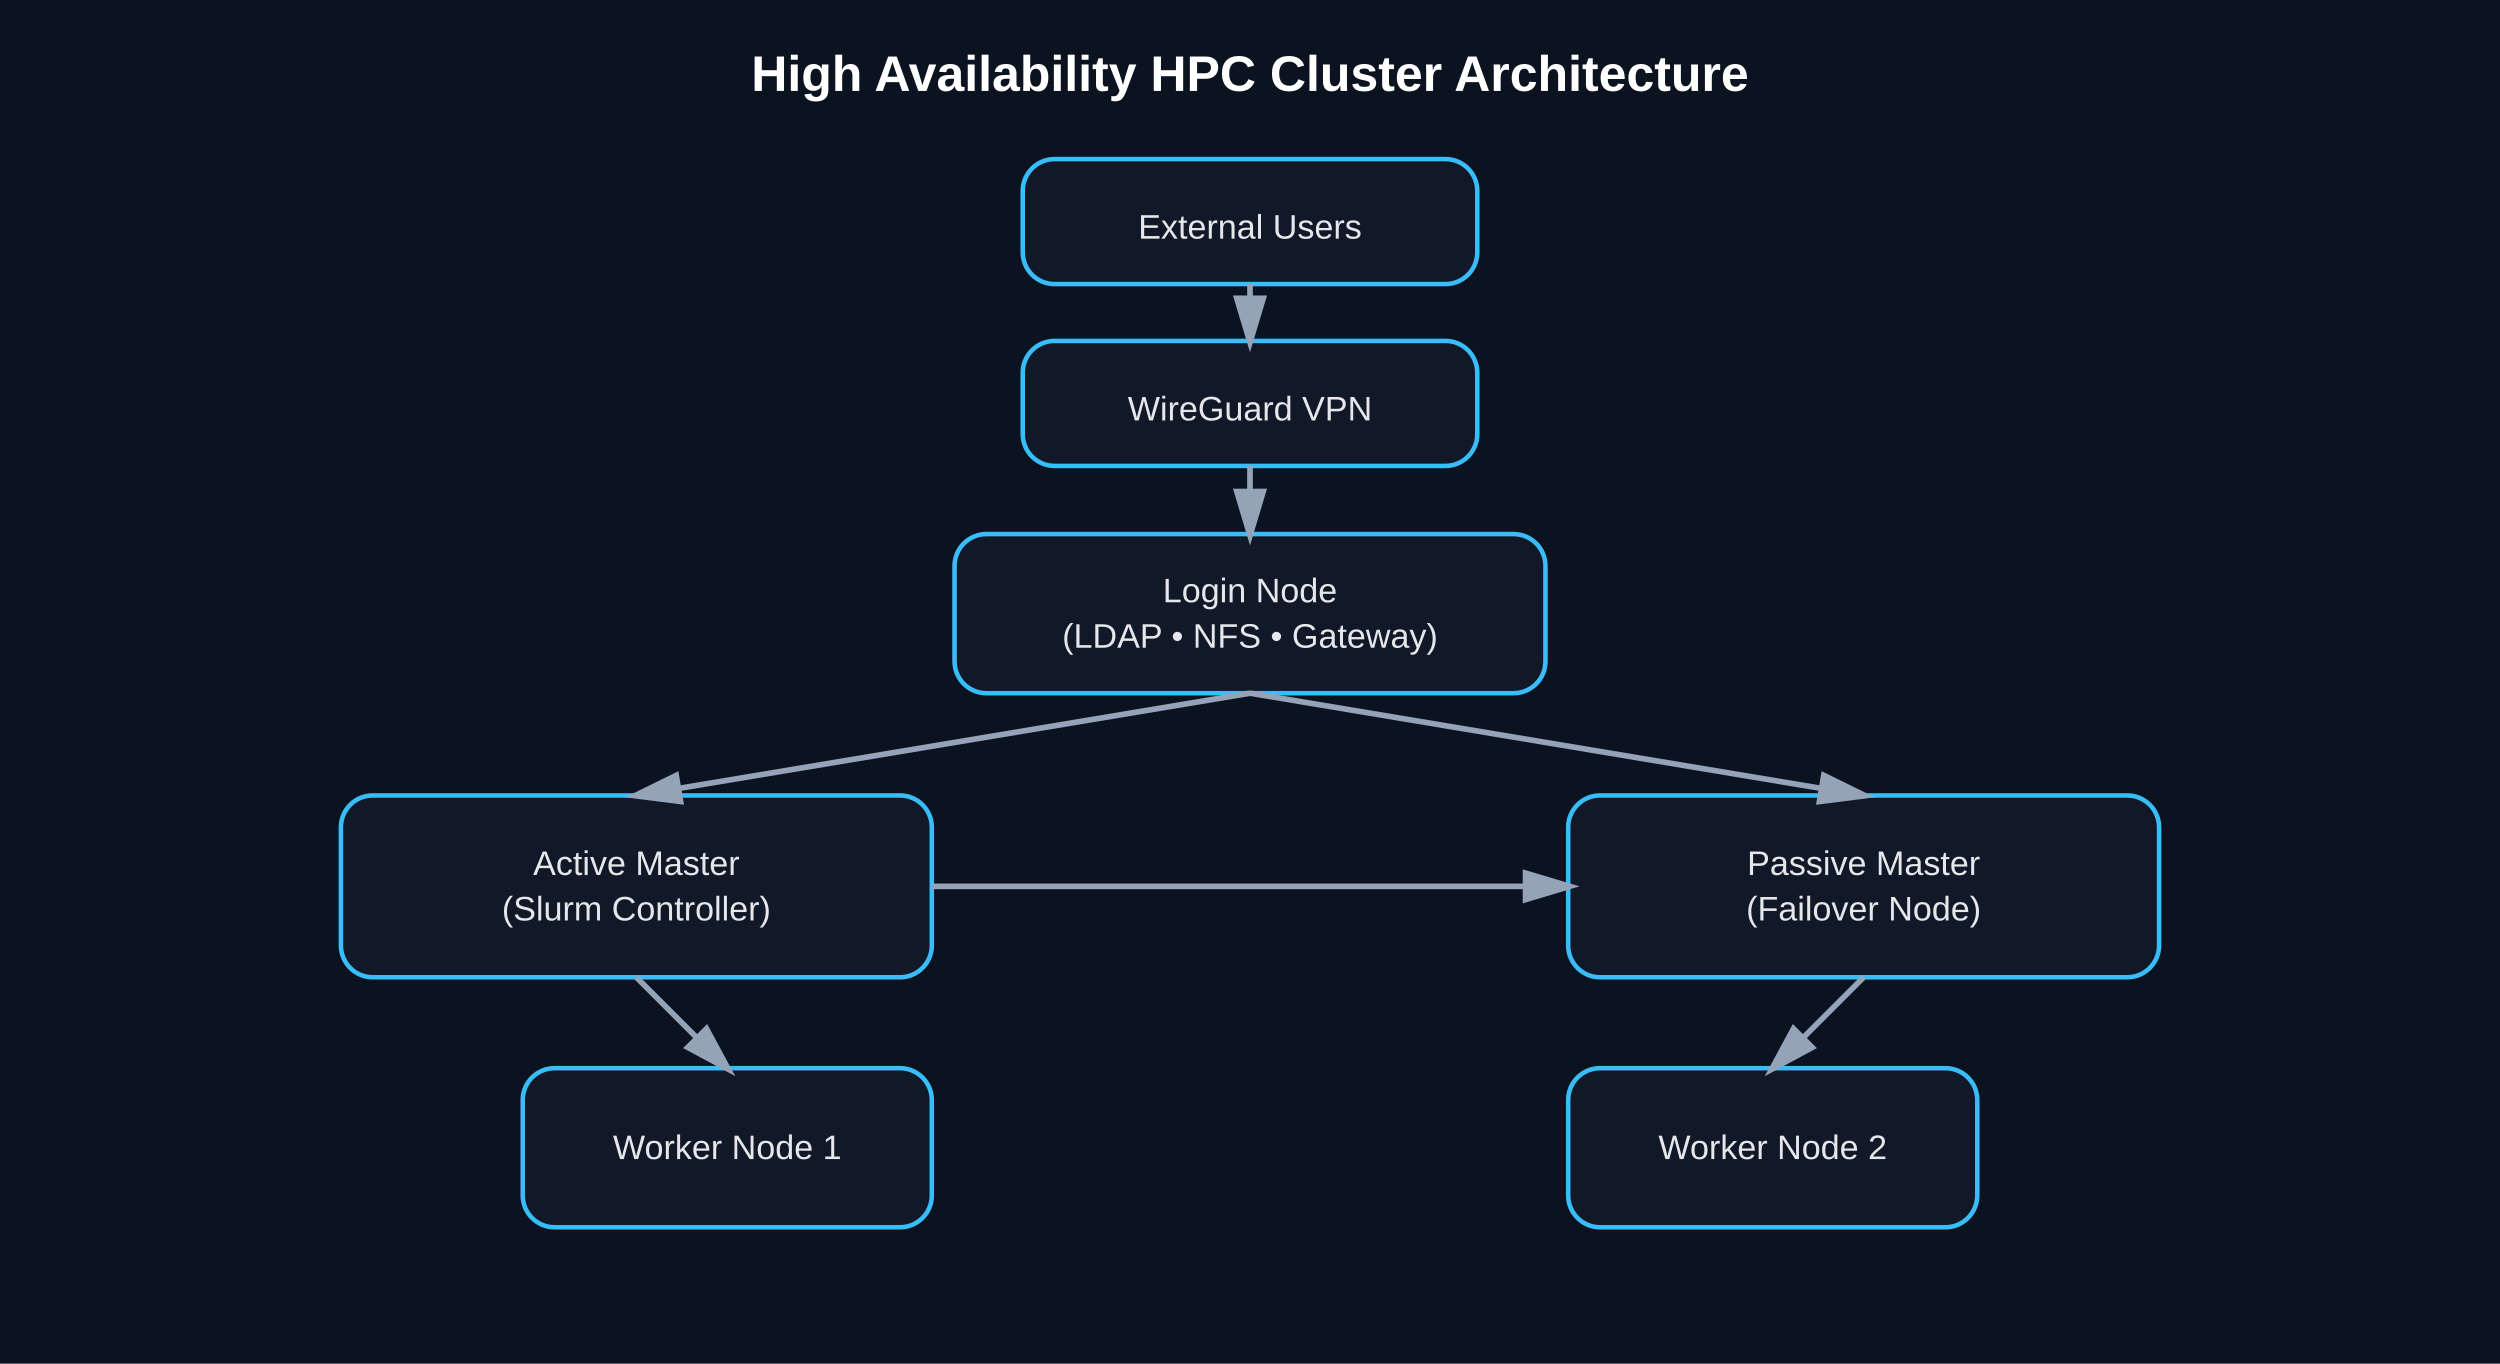
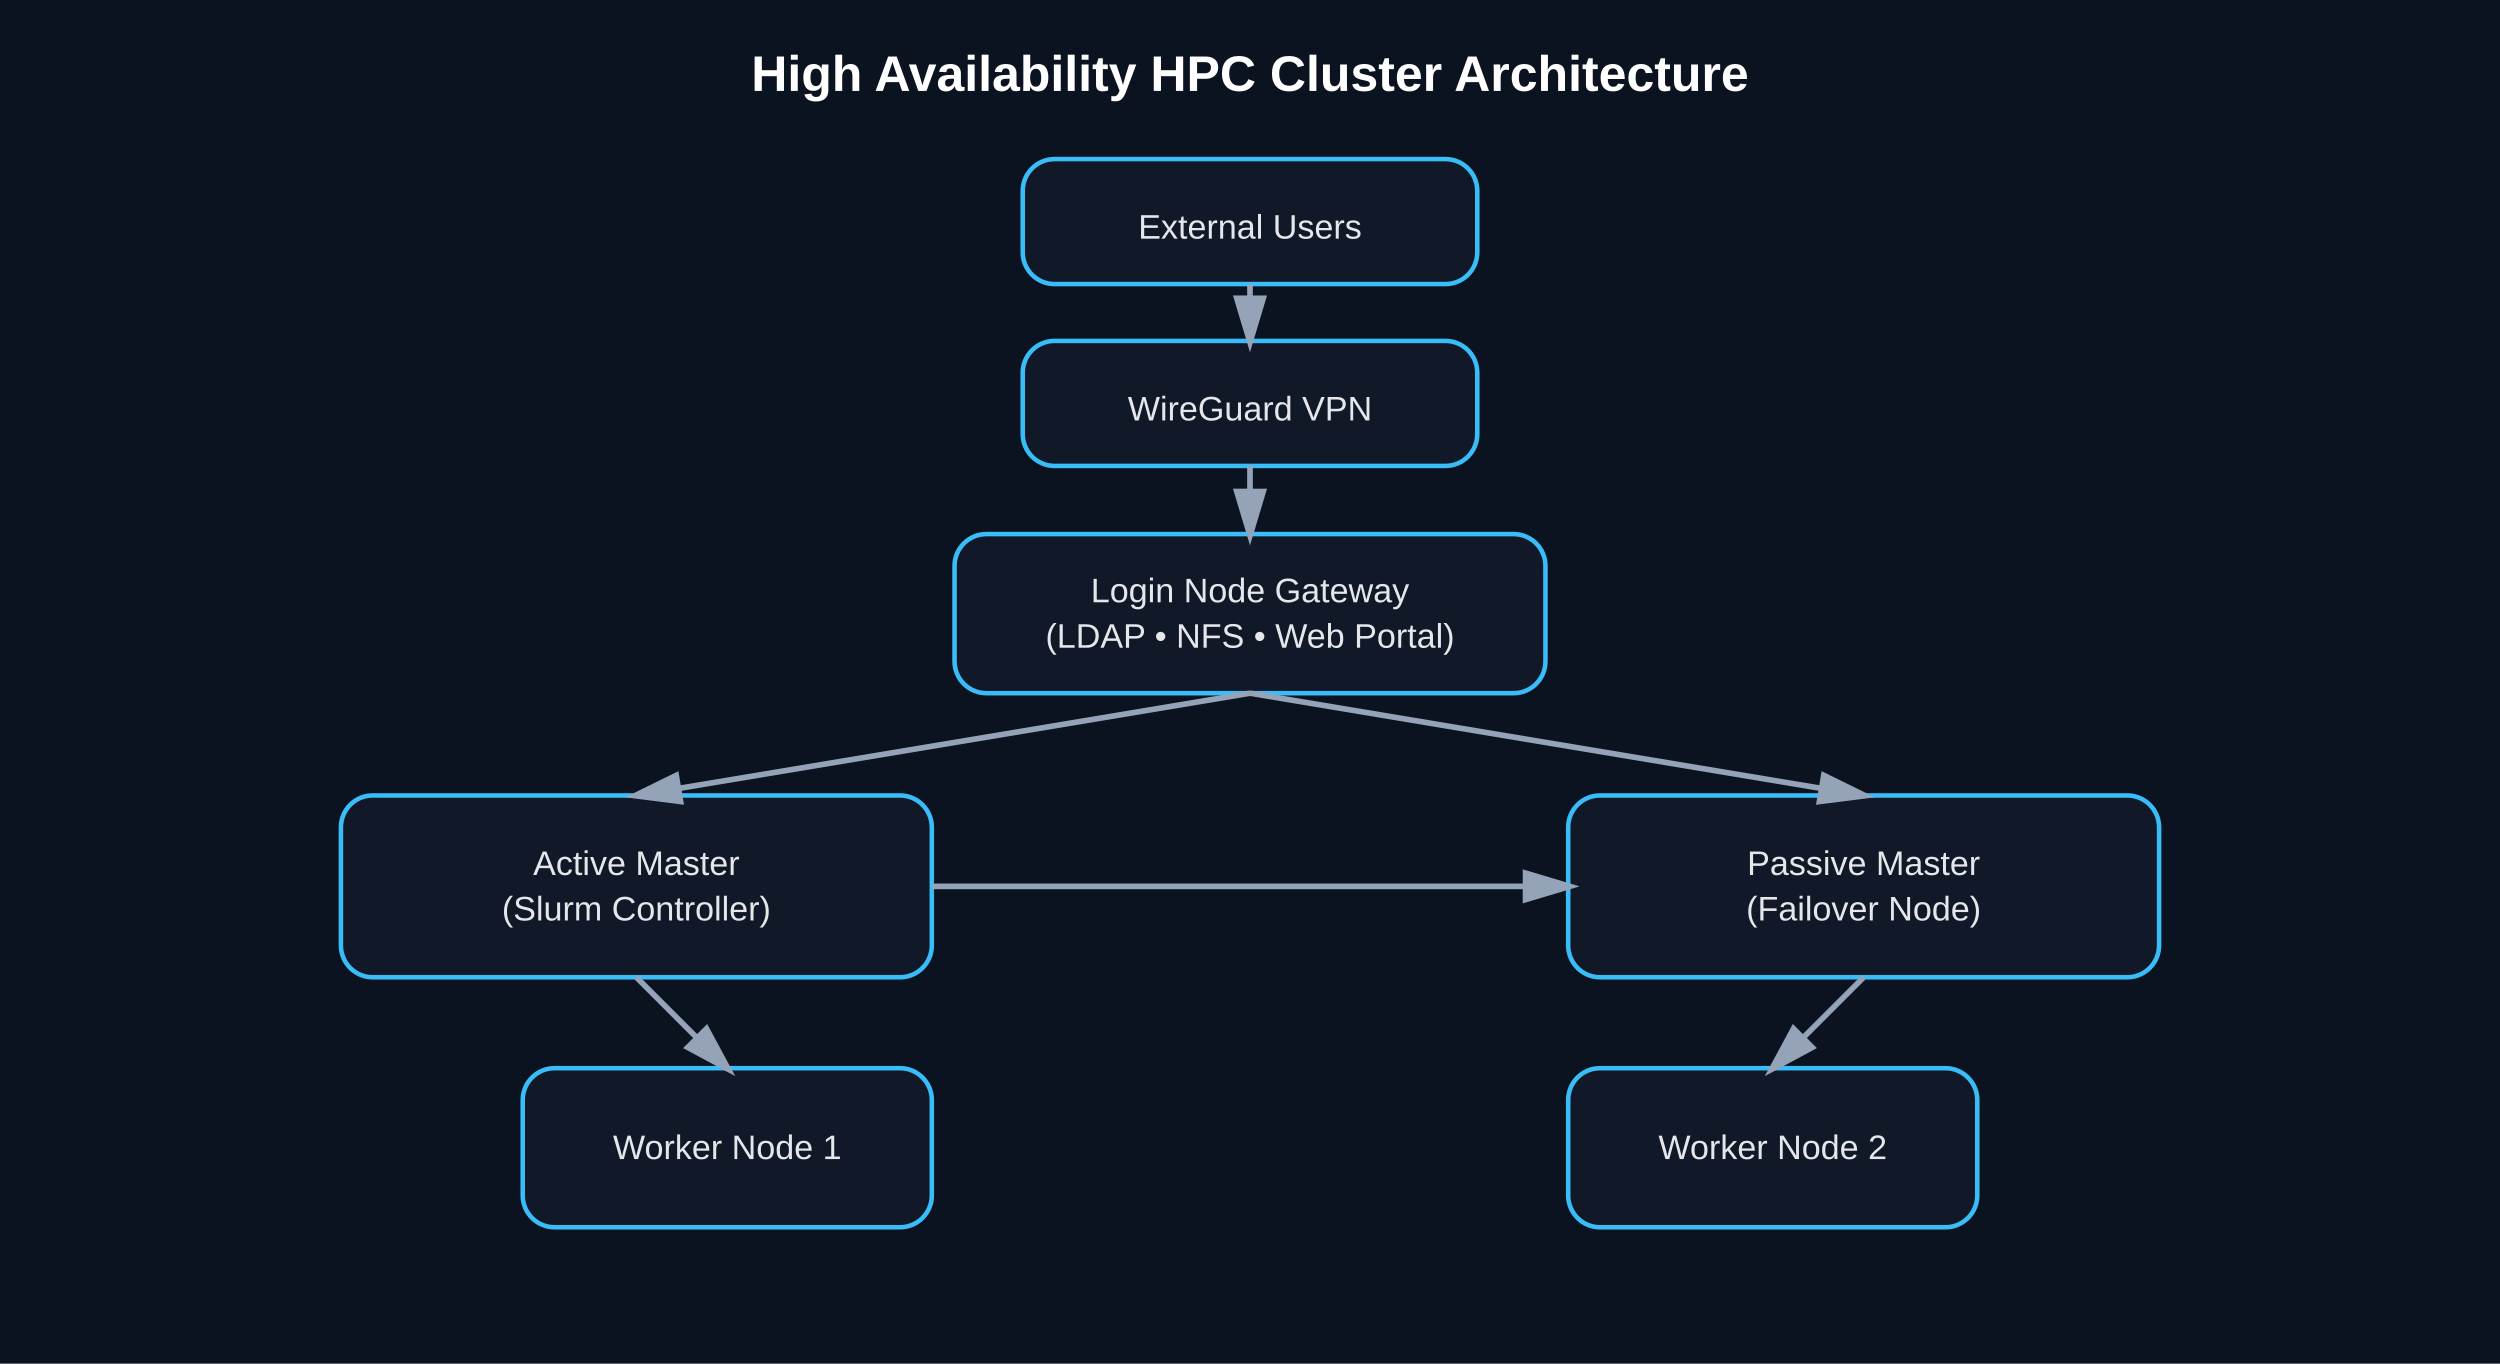
<svg xmlns="http://www.w3.org/2000/svg" width="1100" height="600" viewBox="0 0 1100 600">
+   <style>
+     .bg { fill:#0b1220; }
+     .box { fill:#111827; stroke:#38bdf8; stroke-width:2; rx:14; }
+     .title { fill:white; font-family:Arial; font-size:22px; font-weight:bold; }
+     .label { fill:#e5e7eb; font-family:Arial; font-size:15px; }
+     .arrow { stroke:#94a3b8; stroke-width:2.5; marker-end:url(#arrow); }
+   </style>
  <defs>
-     <style>
-       .bg { fill:#0b1220; }
-       .box { fill:#111827; stroke:#38bdf8; stroke-width:2; rx:14; }
-       .title { fill:white; font-family:Arial; font-size:22px; font-weight:bold; }
-       .label { fill:#e5e7eb; font-family:Arial; font-size:15px; }
-       .arrow { stroke:#94a3b8; stroke-width:2.5; marker-end:url(#arrow); }
-     </style>
    <marker id="arrow" markerWidth="10" markerHeight="10" refX="8" refY="3" orient="auto">
      <polygon points="0 0, 10 3, 0 6" fill="#94a3b8" />
    </marker>
  </defs>
  <rect width="100%" height="100%" class="bg" />
  <text x="550" y="40" text-anchor="middle" class="title">
    High Availability HPC Cluster Architecture
  </text>
  <rect x="450" y="70" width="200" height="55" class="box" />
  <text x="550" y="105" text-anchor="middle" class="label">External Users</text>
  <rect x="450" y="150" width="200" height="55" class="box" />
  <text x="550" y="185" text-anchor="middle" class="label">WireGuard VPN</text>
  <rect x="420" y="235" width="260" height="70" class="box" />
-   <text x="550" y="265" text-anchor="middle" class="label">Login Node</text>
-   <text x="550" y="285" text-anchor="middle" class="label">(LDAP • NFS • Gateway)</text>
+   <text x="550" y="265" text-anchor="middle" class="label">Login Node Gateway</text>
+   <text x="550" y="285" text-anchor="middle" class="label">(LDAP • NFS • Web Portal)</text>
  <rect x="150" y="350" width="260" height="80" class="box" />
  <text x="280" y="385" text-anchor="middle" class="label">Active Master</text>
  <text x="280" y="405" text-anchor="middle" class="label">(Slurm Controller)</text>
  <rect x="690" y="350" width="260" height="80" class="box" />
  <text x="820" y="385" text-anchor="middle" class="label">Passive Master</text>
  <text x="820" y="405" text-anchor="middle" class="label">(Failover Node)</text>
  <rect x="230" y="470" width="180" height="70" class="box" />
  <text x="320" y="510" text-anchor="middle" class="label">Worker Node 1</text>
  <rect x="690" y="470" width="180" height="70" class="box" />
  <text x="780" y="510" text-anchor="middle" class="label">Worker Node 2</text>
  <line x1="550" y1="125" x2="550" y2="150" class="arrow" />
  <line x1="550" y1="205" x2="550" y2="235" class="arrow" />
  <line x1="550" y1="305" x2="280" y2="350" class="arrow" />
  <line x1="550" y1="305" x2="820" y2="350" class="arrow" />
  <line x1="280" y1="430" x2="320" y2="470" class="arrow" />
  <line x1="820" y1="430" x2="780" y2="470" class="arrow" />
  <line x1="410" y1="390" x2="690" y2="390" class="arrow" />
</svg>
